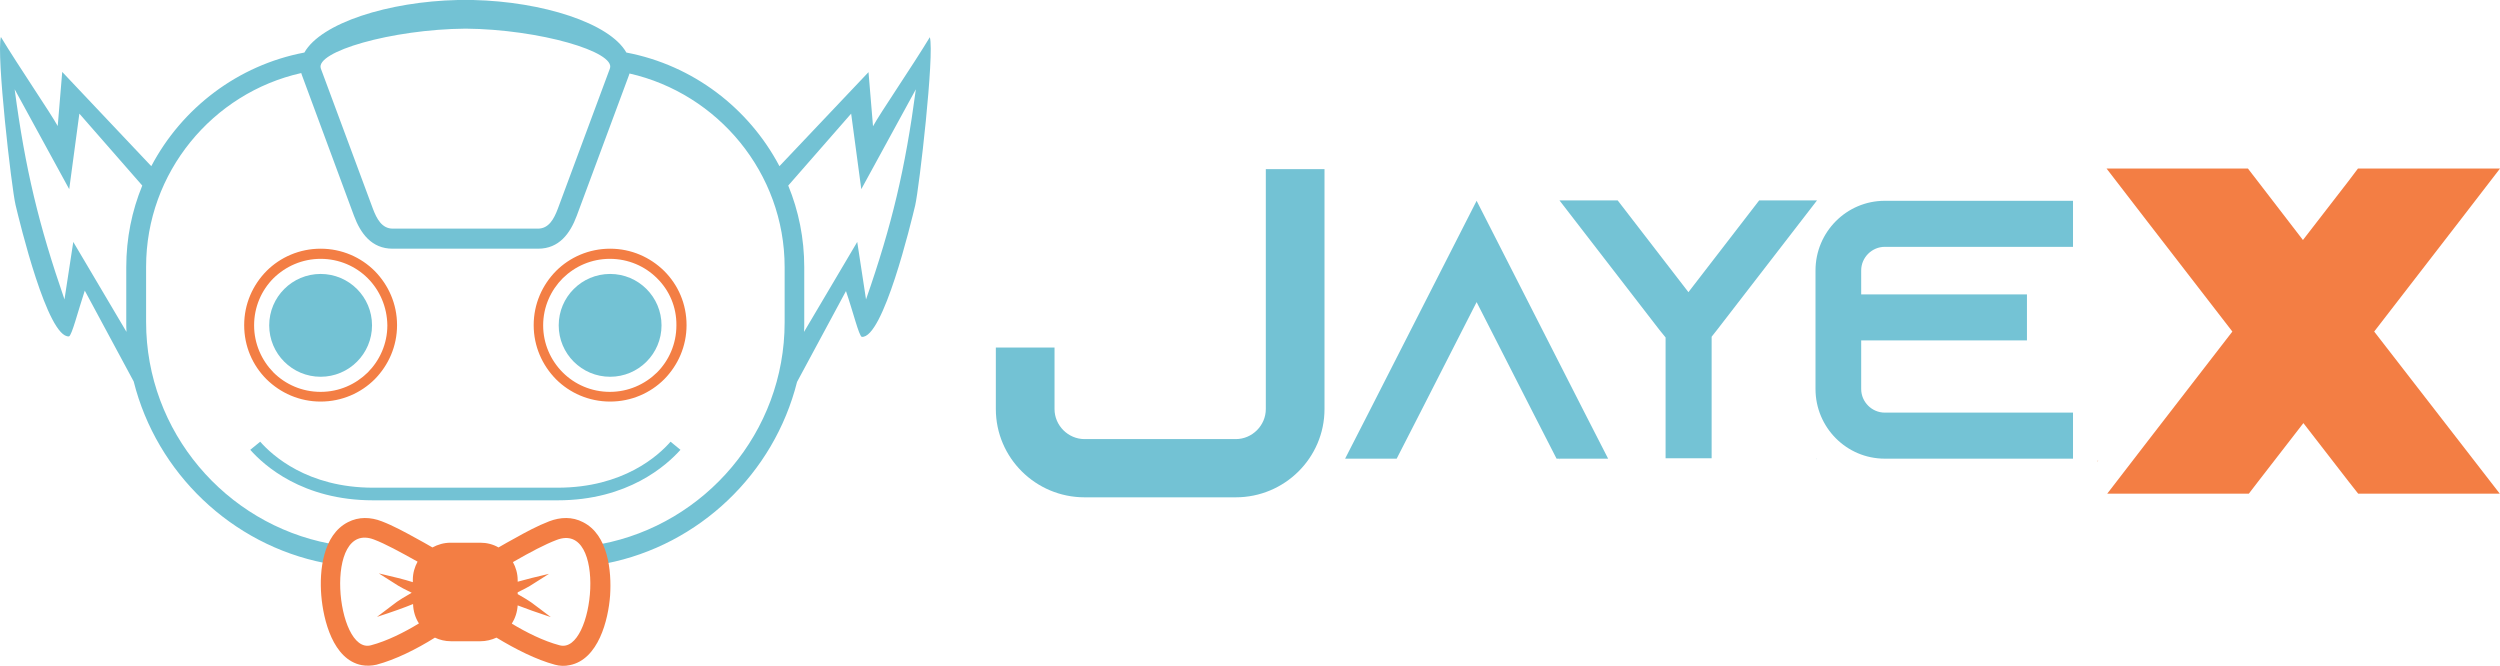
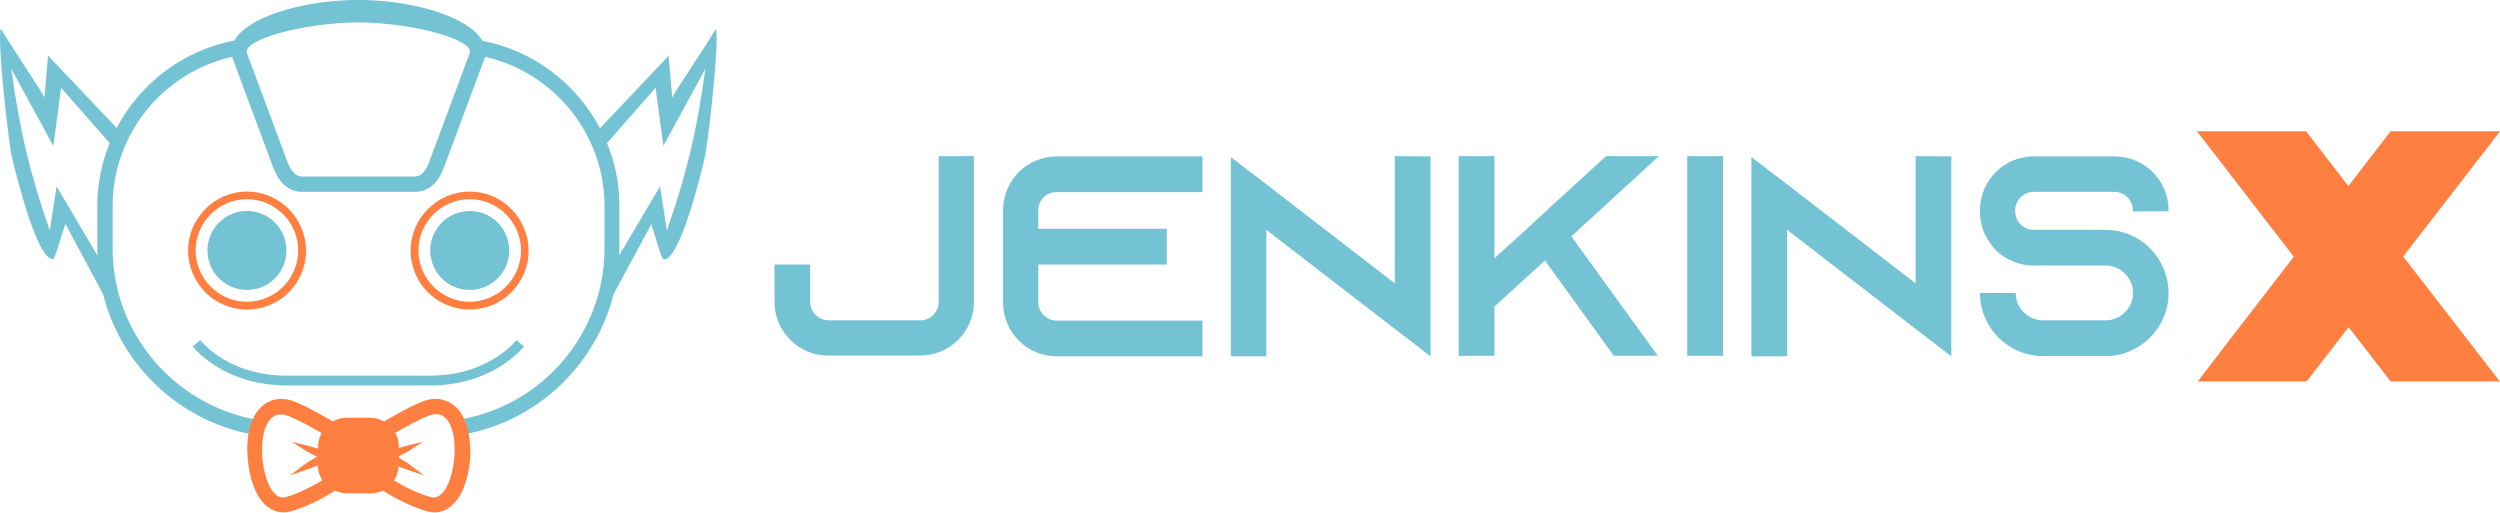
- <svg xmlns="http://www.w3.org/2000/svg" id="Layer_1" version="1.1" viewBox="0 0 1326.379 353.272">
-   <defs>
-     <style>
-       .st0 {
-         fill: #74c3d5;
-       }
- 
-       .st1, .st2 {
-         fill: #73c2d4;
-       }
- 
-       .st2, .st3 {
-         fill-rule: evenodd;
-       }
- 
-       .st3, .st4 {
-         fill: #f37e44;
-       }
- 
-       .st5 {
-         fill: #ed8747;
-       }
-     </style>
-   </defs>
+ <svg xmlns="http://www.w3.org/2000/svg" version="1.1" id="Layer_1" x="0px" y="0px" viewBox="0 0 994.2 203.9" style="enable-background:new 0 0 994.2 203.9;" xml:space="preserve">
+   <style type="text/css">
+ 	.st0{fill:#73C3D5;}
+ 	.st1{fill:#EF8949;}
+ 	.st2{fill:#FF7F40;}
+ 	.st3{fill-rule:evenodd;clip-rule:evenodd;fill:#73C3D5;}
+ 	.st4{fill-rule:evenodd;clip-rule:evenodd;fill:#FF7F40;}
+ </style>
  <g>
    <g>
+       <path class="st0" d="M387.3,62.1v58c0,11.8-9.6,21.3-21.4,21.3h-36.5c-11.8,0-21.4-9.5-21.4-21.3v-14.9h14.2v14.9    c0,4,3.3,7.3,7.3,7.3h36.5c4,0,7.3-3.3,7.3-7.3v-58H387.3z" />
+       <path class="st0" d="M412.9,83.6v7.4h51.1v14.2h-51.1v15c0,4,3.3,7.3,7.3,7.3h58v14.2h-58c-11.8,0-21.3-9.6-21.3-21.4V83.6    c0-11.8,9.5-21.4,21.3-21.4h58v14.2h-58C416.1,76.3,412.9,79.6,412.9,83.6" />
+       <polygon class="st0" points="568.9,62.2 568.9,141.7 554.7,130.8 503.6,91.4 503.6,141.7 489.5,141.7 489.5,62.5 503.6,73.3     554.7,112.7 554.7,62.1   " />
+       <polygon class="st0" points="624.9,94 659.3,141.5 641.8,141.5 614.4,103.6 594.3,121.9 594.3,141.5 580.1,141.5 580.1,62.1     594.3,62.1 594.3,102.7 606,92.1 616.5,82.4 638.7,62.1 659.7,62.1   " />
+       <rect x="671" y="62.1" class="st0" width="14.2" height="79.4" />
+       <polygon class="st0" points="776,62.2 776,141.7 761.8,130.8 710.7,91.4 710.7,141.7 696.5,141.7 696.5,62.5 710.7,73.3     761.8,112.7 761.8,62.1   " />
+       <path class="st0" d="M848.2,84.1v-0.5c0-4-3.3-7.3-7.3-7.3h-32.2c-4,0-7.3,3.3-7.3,7.3v0.5c0,4,3.3,7.3,7.3,7.3h28.6    c7.4,0,14,3.2,18.5,8.2c0.3,0.3,0.6,0.7,0.9,1c3.5,4.3,5.7,9.9,5.7,15.9c0,13.8-11.2,25.1-25.1,25.1h-24.8    c-13.8,0-25.1-11.2-25.1-25.1h14.2c0,6,4.9,10.9,10.9,10.9h24.8c6,0,11-4.9,11-10.9c0-6-5-10.9-11-10.9h-28.6    c-5.8,0-11-2.3-14.9-6c-1-1-1.9-2.2-2.7-3.4c-2.4-3.4-3.7-7.6-3.7-12.1v-0.5c0-11.8,9.5-21.4,21.3-21.4H841    c11.8,0,21.4,9.6,21.4,21.4V84L848.2,84.1z" />
+       <polygon class="st1" points="870.9,141.7 871.2,141.7 870.9,141.9   " />
+       <polygon class="st2" points="955.7,102 981.7,68.4 994.2,52.2 973.7,52.2 973.5,52.2 955.7,52.2 950.7,52.2 947.7,56.1 933.9,74     920.1,56.1 917.1,52.2 912.1,52.2 894.2,52.2 873.7,52.2 886.2,68.4 912.2,102.1 886.4,135.5 874,151.7 894.4,151.7 912.3,151.7     917.3,151.7 920.3,147.8 934,130.1 947.7,147.8 950.7,151.7 955.7,151.7 973.6,151.7 994.1,151.7 981.6,135.5   " />
+       <polygon class="st1" points="956.4,141.9 956.3,141.7 956.4,141.7   " />
+     </g>
+     <g>
      <g>
-         <path class="st2" d="M170.103,145.343c15.073,0,27.274,12.202,27.274,27.274s-12.202,27.274-27.274,27.274-27.274-12.202-27.274-27.274c0-15.073,12.202-27.274,27.274-27.274" />
-         <path class="st4" d="M170.103,131.945c11.245,0,21.413,4.546,28.71,11.843,7.297,7.417,11.843,17.465,11.843,28.71s-4.546,21.293-11.843,28.71c-7.297,7.297-17.465,11.843-28.71,11.843s-21.293-4.546-28.71-11.843c-7.417-7.417-11.843-17.465-11.843-28.71s4.546-21.293,11.843-28.71c7.297-7.297,17.465-11.843,28.71-11.843M195.104,147.615c-6.34-6.34-15.192-10.288-25.001-10.288-9.69,0-18.542,3.948-25.001,10.288-6.34,6.34-10.288,15.192-10.288,25.001,0,9.69,3.948,18.542,10.288,25.001,6.34,6.34,15.192,10.288,25.001,10.288s18.542-3.948,25.001-10.288c6.34-6.34,10.407-15.192,10.407-25.001-.12-9.809-4.067-18.661-10.407-25.001" />
+         <g>
+           <path class="st3" d="M98.2,83.9c8.7,0,15.7,7,15.7,15.7c0,8.7-7,15.7-15.7,15.7c-8.7,0-15.7-7-15.7-15.7      C82.5,91,89.5,83.9,98.2,83.9" />
+           <path class="st2" d="M98.2,76.2c6.5,0,12.3,2.6,16.6,6.9c4.2,4.2,6.9,10.1,6.9,16.6c0,6.5-2.6,12.3-6.9,16.6      c-4.2,4.2-10.1,6.8-16.6,6.8c-6.5,0-12.3-2.6-16.5-6.8c-4.2-4.2-6.9-10.1-6.9-16.6c0-6.5,2.6-12.3,6.9-16.6      C85.9,78.8,91.7,76.2,98.2,76.2 M112.6,85.2c-3.7-3.7-8.8-6-14.4-6c-5.6,0-10.7,2.3-14.4,6c-3.7,3.7-6,8.8-6,14.4      c0,5.6,2.3,10.7,6,14.4c3.7,3.7,8.8,6,14.4,6c5.6,0,10.7-2.3,14.4-6c3.7-3.7,6-8.8,6-14.4C118.6,94,116.3,88.9,112.6,85.2" />
+         </g>
+         <g>
+           <path class="st3" d="M186.8,83.9c8.7,0,15.7,7,15.7,15.7c0,8.7-7,15.7-15.7,15.7c-8.7,0-15.7-7-15.7-15.7      C171.1,91,178.1,83.9,186.8,83.9" />
+           <path class="st2" d="M186.8,76.2c6.5,0,12.3,2.6,16.5,6.9c4.2,4.2,6.9,10.1,6.9,16.6c0,6.5-2.6,12.3-6.9,16.6      c-4.2,4.2-10.1,6.8-16.5,6.8c-6.5,0-12.3-2.6-16.6-6.8c-4.2-4.2-6.9-10.1-6.9-16.6c0-6.5,2.6-12.3,6.9-16.6      C174.5,78.8,180.3,76.2,186.8,76.2 M201.2,85.2c-3.7-3.7-8.8-6-14.4-6c-5.6,0-10.7,2.3-14.4,6c-3.7,3.7-6,8.8-6,14.4      c0,5.6,2.3,10.7,6,14.4c3.7,3.7,8.8,6,14.4,6c5.6,0,10.7-2.3,14.4-6c3.7-3.7,6-8.8,6-14.4C207.2,94,204.9,88.9,201.2,85.2" />
+         </g>
      </g>
-       <g>
-         <path class="st2" d="M323.699,145.343c15.073,0,27.274,12.202,27.274,27.274s-12.202,27.274-27.274,27.274-27.274-12.202-27.274-27.274,12.202-27.274,27.274-27.274" />
-         <path class="st4" d="M323.699,131.945c11.245,0,21.293,4.546,28.71,11.843,7.417,7.417,11.843,17.465,11.843,28.71s-4.546,21.293-11.843,28.71c-7.297,7.297-17.465,11.843-28.71,11.843s-21.413-4.546-28.71-11.843c-7.297-7.417-11.843-17.465-11.843-28.71s4.546-21.293,11.843-28.71c7.297-7.297,17.465-11.843,28.71-11.843M348.581,147.615c-6.34-6.34-15.192-10.288-25.001-10.288s-18.542,3.948-25.001,10.288c-6.34,6.34-10.407,15.192-10.407,25.001,0,9.69,3.948,18.542,10.407,25.001,6.34,6.34,15.192,10.288,25.001,10.288,9.689,0,18.542-3.948,25.001-10.288,6.34-6.34,10.288-15.192,10.288-25.001.12-9.809-3.828-18.661-10.288-25.001" />
-       </g>
+       <path class="st3" d="M284.7,11.5c-5.4,8.9-15.3,23.4-17.4,27.3l-1.4-16.6l-27.3,28.8c-9.4-17.8-26.5-30.9-46.8-34.8    C186.7,7.1,166,0.5,144.8,0c-0.8,0-1.6,0-2.3,0c-0.8,0-1.6,0-2.3,0c-21.2,0.5-41.9,7-47,16.1c-20.3,3.9-37.5,17-46.8,34.8    L19.1,22.1l-1.4,16.6c-2.1-3.8-12-18.4-17.4-27.3c-1.5,5.3,3.2,46.2,4.5,51.4c1.3,5.2,9.8,40.8,16.3,40.2c0.9-0.4,2.7-7.5,4.9-14    L41,117c7,28,29.9,50,58.5,55.6c0.3-2,0.8-4.1,1.5-5.9c-31.9-6.1-56.2-34.3-56.2-67.8V81.9c0-28.9,20.4-53.2,47.5-59.3    c0.1,0.2,0.1,0.4,0.2,0.6l16,43c2,5.4,5.4,10.1,11.8,10.1h22.3h22.3c6.4,0,9.8-4.7,11.8-10.1l16-43c0.1-0.2,0.1-0.4,0.2-0.6    c27.1,6.1,47.5,30.5,47.5,59.3v16.9c0,33.6-24.3,61.8-56.2,67.8c0.8,1.8,1.2,3.9,1.5,5.9C214.1,166.9,237,145,244,117l15-27.8    c2.2,6.4,3.9,13.6,4.9,14c6.5,0.6,15.1-35.1,16.3-40.2C281.5,57.6,286.2,16.7,284.7,11.5z M22.5,74.1l-2.7,17.6    C11.9,69,7.8,51.8,4.5,27.4l16.7,30.6l3.1-23.1l19.3,22c-3.1,7.7-4.9,16.2-4.9,25v16.9c0,1,0,1.9,0.1,2.9L22.5,74.1z M186.8,21.1    l-16,43c-1.2,3.1-2.7,6.1-6.1,6.1h-22.2h-22.2c-3.3,0-4.9-3-6.1-6.1l-16-43c-1.9-5.1,21.5-12,44.3-12.2    C165.2,9.1,188.7,16,186.8,21.1z M265.2,91.7l-2.7-17.6l-16.3,27.5c0-1,0.1-1.9,0.1-2.9V81.9c0-8.8-1.7-17.3-4.9-25l19.3-22    l3.1,23.1l16.7-30.6C277.2,51.8,273.1,69,265.2,91.7z" />
+       <path class="st0" d="M170.8,149.4h-28.3h-28.3c-20.2,0-30.9-9.9-34.6-14.1l-3,2.5c4.2,4.7,16,15.5,37.6,15.5h28.3h28.3    c21.6,0,33.4-10.7,37.6-15.5l-3-2.5C201.7,139.5,190.9,149.4,170.8,149.4z" />
+       <path class="st4" d="M178.5,159.9c-3.3-1.7-6.9-1.6-10.3-0.3c-3.6,1.4-7.2,3.3-10.5,5.2c-1.7,0.9-3.4,1.9-5,2.8    c-1.7-0.9-3.6-1.5-5.6-1.5H138c-2,0-4,0.5-5.6,1.5c-1.7-1-3.4-1.9-5-2.8c-3.4-1.9-6.9-3.8-10.5-5.2c-3.4-1.3-7.1-1.4-10.3,0.3    c-7.6,3.9-8.8,14.9-8.1,22.4c0.6,7.6,3.6,19.6,12.4,21.3c1.5,0.3,3,0.2,4.5-0.2c5.7-1.5,12.1-4.7,17.9-8.3    c1.5,0.7,3.1,1.1,4.9,1.1h9.1c1.7,0,3.4-0.4,4.9-1.1c5.8,3.6,12.2,6.7,17.9,8.3c1.5,0.4,3,0.5,4.5,0.2    c8.8-1.7,11.8-13.8,12.4-21.3C187.3,174.8,186.2,163.8,178.5,159.9z M113.6,197.7c-10.7,2.9-14.6-38.3,1-32.3    c3.4,1.3,7.9,3.7,13.3,6.8c-0.9,1.6-1.4,3.5-1.4,5.5v0.7c-2.6-0.8-6-1.7-10.5-2.7c7.4,4.6,5.1,3.5,10.1,5.9    c-5.5,3.3-3,1.6-10.7,7.4c4.7-1.6,8.3-2.8,11-3.9c0,2.2,0.7,4.2,1.8,5.9C123.9,193.6,118.6,196.3,113.6,197.7z M171.4,197.7    c-4.9-1.3-10.3-4-14.7-6.6c1-1.6,1.7-3.5,1.8-5.6c2.6,1,6,2.2,10.2,3.6c-7.4-5.5-5.3-4.2-10.1-7.1v-0.6c4.3-2.1,2.5-1.2,9.6-5.7    c-3.9,0.9-7.1,1.7-9.6,2.4v-0.5c0-2-0.5-3.9-1.4-5.5c5.4-3.1,9.9-5.5,13.3-6.8C186,159.3,182.1,200.5,171.4,197.7z" />
    </g>
-     <path class="st2" d="M493.325,19.738c-9.331,15.431-26.556,40.552-30.145,47.251l-2.392-28.71-47.251,49.883c-16.269-30.863-45.935-53.591-81.224-60.29C323.46,12.202,287.693.837,250.968,0h-8.134c-36.724.837-72.492,12.202-81.344,27.872-35.289,6.699-64.956,29.427-81.224,60.29l-47.251-50.003-2.392,28.71C27.033,60.29,9.807,35.05.477,19.618c-2.512,9.091,5.622,80.028,7.776,89.12,2.153,8.972,16.987,70.698,28.351,69.741,1.555-.598,4.665-13.039,8.374-24.284l25.958,48.208c12.202,48.567,51.917,86.607,101.321,96.297.478-3.589,1.316-7.058,2.632-10.288-55.266-10.527-97.374-59.333-97.374-117.59v-29.308c0-50.003,35.289-92.23,82.301-102.757.12.359.239.718.359,1.077l27.633,74.645c3.469,9.331,9.331,17.465,20.456,17.465h77.277c11.125,0,16.987-8.134,20.456-17.465l27.633-74.406c.12-.359.239-.718.359-1.077,46.892,10.646,82.301,52.754,82.301,102.757v29.308c0,58.257-42.107,107.063-97.374,117.59,1.316,3.23,2.153,6.699,2.632,10.288,49.524-9.69,89.12-47.73,101.321-96.297l25.958-48.208c3.828,11.125,6.819,23.566,8.374,24.284,11.364,1.077,26.198-60.769,28.351-69.741,2.153-9.331,10.288-80.148,7.776-89.239ZM38.876,128.356l-4.665,30.504C20.573,119.384,13.396,89.718,7.774,47.371l28.949,52.993,5.383-40.074,33.375,38.16c-5.503,13.398-8.493,27.992-8.493,43.304v29.308c0,1.675,0,3.349.12,5.024l-28.231-47.73ZM323.58,36.366l-27.633,74.406c-2.034,5.383-4.785,10.527-10.527,10.527h-77.038c-5.742,0-8.493-5.144-10.527-10.527l-27.633-74.406c-3.23-8.852,37.323-20.814,76.798-21.173,39.236.359,79.908,12.321,76.559,21.173ZM459.472,158.86l-4.665-30.504-28.231,47.73c.12-1.675.12-3.349.12-5.024v-29.308c0-15.312-2.991-29.906-8.493-43.304l33.375-38.16,5.383,40.074,28.949-52.993c-5.622,42.227-12.68,72.013-26.437,111.489Z" />
-     <path class="st1" d="M295.827,258.746h-97.852c-34.93,0-53.591-17.226-59.931-24.403l-5.263,4.306c7.177,8.134,27.633,26.796,65.195,26.796h97.852c37.442,0,57.898-18.661,65.195-26.796l-5.263-4.306c-6.34,7.297-25.001,24.403-59.931,24.403Z" />
-     <path class="st3" d="M309.344,277.048c-5.742-2.991-11.962-2.751-17.944-.478-6.22,2.392-12.441,5.742-18.183,8.972-2.871,1.555-5.862,3.23-8.733,4.905-2.871-1.675-6.22-2.512-9.69-2.512h-15.671c-3.589,0-6.819.957-9.69,2.512-2.871-1.675-5.862-3.349-8.733-4.905-5.862-3.23-11.962-6.579-18.183-8.972-5.862-2.273-12.202-2.512-17.944.478-13.278,6.819-15.192,25.719-14.116,38.878,1.077,13.039,6.22,33.973,21.413,36.964,2.632.478,5.263.359,7.895-.239,9.929-2.632,21.054-8.134,30.982-14.355,2.512,1.196,5.383,1.914,8.493,1.914h15.671c2.991,0,5.862-.718,8.493-1.914,10.048,6.101,21.173,11.723,30.982,14.355,2.512.718,5.263.837,7.895.239,15.192-2.991,20.456-23.925,21.413-36.964.837-13.159-1.077-32.179-14.355-38.878ZM196.779,342.362c-18.542,5.024-25.36-66.391,1.675-56.103,5.981,2.273,13.637,6.46,23.087,11.723-1.555,2.871-2.512,6.101-2.512,9.57v1.316c-4.426-1.435-10.407-2.871-18.063-4.665,12.8,8.015,8.852,5.981,17.465,10.288-9.57,5.622-5.144,2.871-18.422,12.8,8.134-2.632,14.474-4.905,19.14-6.819.12,3.828,1.196,7.297,3.11,10.288-7.656,4.665-16.867,9.331-25.48,11.603ZM296.904,342.362c-8.613-2.273-17.824-6.938-25.36-11.484,1.794-2.871,2.871-6.101,3.11-9.69,4.546,1.794,10.407,3.828,17.585,6.22-12.8-9.57-9.211-7.297-17.585-12.202v-.957c7.417-3.708,4.306-2.034,16.628-9.809-6.819,1.555-12.321,2.991-16.628,4.187v-.837c0-3.469-.957-6.699-2.512-9.57,9.331-5.383,17.106-9.45,23.087-11.723,27.035-10.527,20.216,60.888,1.675,55.864Z" />
-   </g>
-   <g>
-     <polygon class="st5" points="1112.851 244.452 1113.21 244.452 1112.851 244.93 1112.851 244.452" />
-     <polygon class="st4" points="1259.629 175.908 1304.727 117.531 1326.379 89.42 1290.851 89.42 1290.492 89.42 1259.629 89.42 1251.016 89.42 1245.872 96.238 1221.828 127.34 1197.903 96.238 1192.64 89.42 1184.146 89.42 1153.044 89.42 1117.636 89.42 1139.288 117.531 1184.386 175.908 1139.646 233.805 1117.995 261.917 1153.403 261.917 1184.505 261.917 1193.118 261.917 1198.262 255.218 1222.067 224.475 1245.872 255.218 1251.136 261.917 1259.629 261.917 1290.731 261.917 1326.259 261.917 1304.488 233.805 1259.629 175.908" />
-     <polygon class="st5" points="1260.945 244.93 1260.705 244.452 1260.945 244.452 1260.945 244.93" />
-     <path class="st0" d="M853.196,243.344h-27.362l-12.509-24.43-29.904-58.633-29.903,58.633-12.509,24.43h-27.362l12.509-24.43,57.265-112.381,57.266,112.381,12.509,24.43Z" />
-     <path class="st0" d="M827.195,243.344h.391l-.391.391v-.391ZM964.006,106.338l-52.965,68.602-2.931,3.714v64.496h-24.431v-64.105l-3.323-4.104-52.965-68.602h30.881l37.526,48.667,37.526-48.667h30.684ZM963.811,243.344h.195v.391l-.195-.391Z" />
-     <path class="st0" d="M987.455,143.472v12.704h87.95v24.431h-87.95v25.798c0,6.842,5.667,12.509,12.509,12.509h99.873v24.43h-99.873c-20.327,0-36.744-16.611-36.744-36.938v-62.933c0-20.327,16.418-36.94,36.744-36.94h99.873v24.431h-99.873c-6.842,0-12.509,5.668-12.509,12.509Z" />
-     <path class="st1" d="M702.715,89.73v127.291c0,25.907-21.174,46.831-47.08,46.831h-80.211c-25.906,0-47.08-20.924-47.08-46.831v-32.632h31.138v32.632c0,8.719,7.224,15.943,15.943,15.943h80.211c8.719,0,15.943-7.224,15.943-15.943v-127.291h31.138Z" />
  </g>
</svg>
